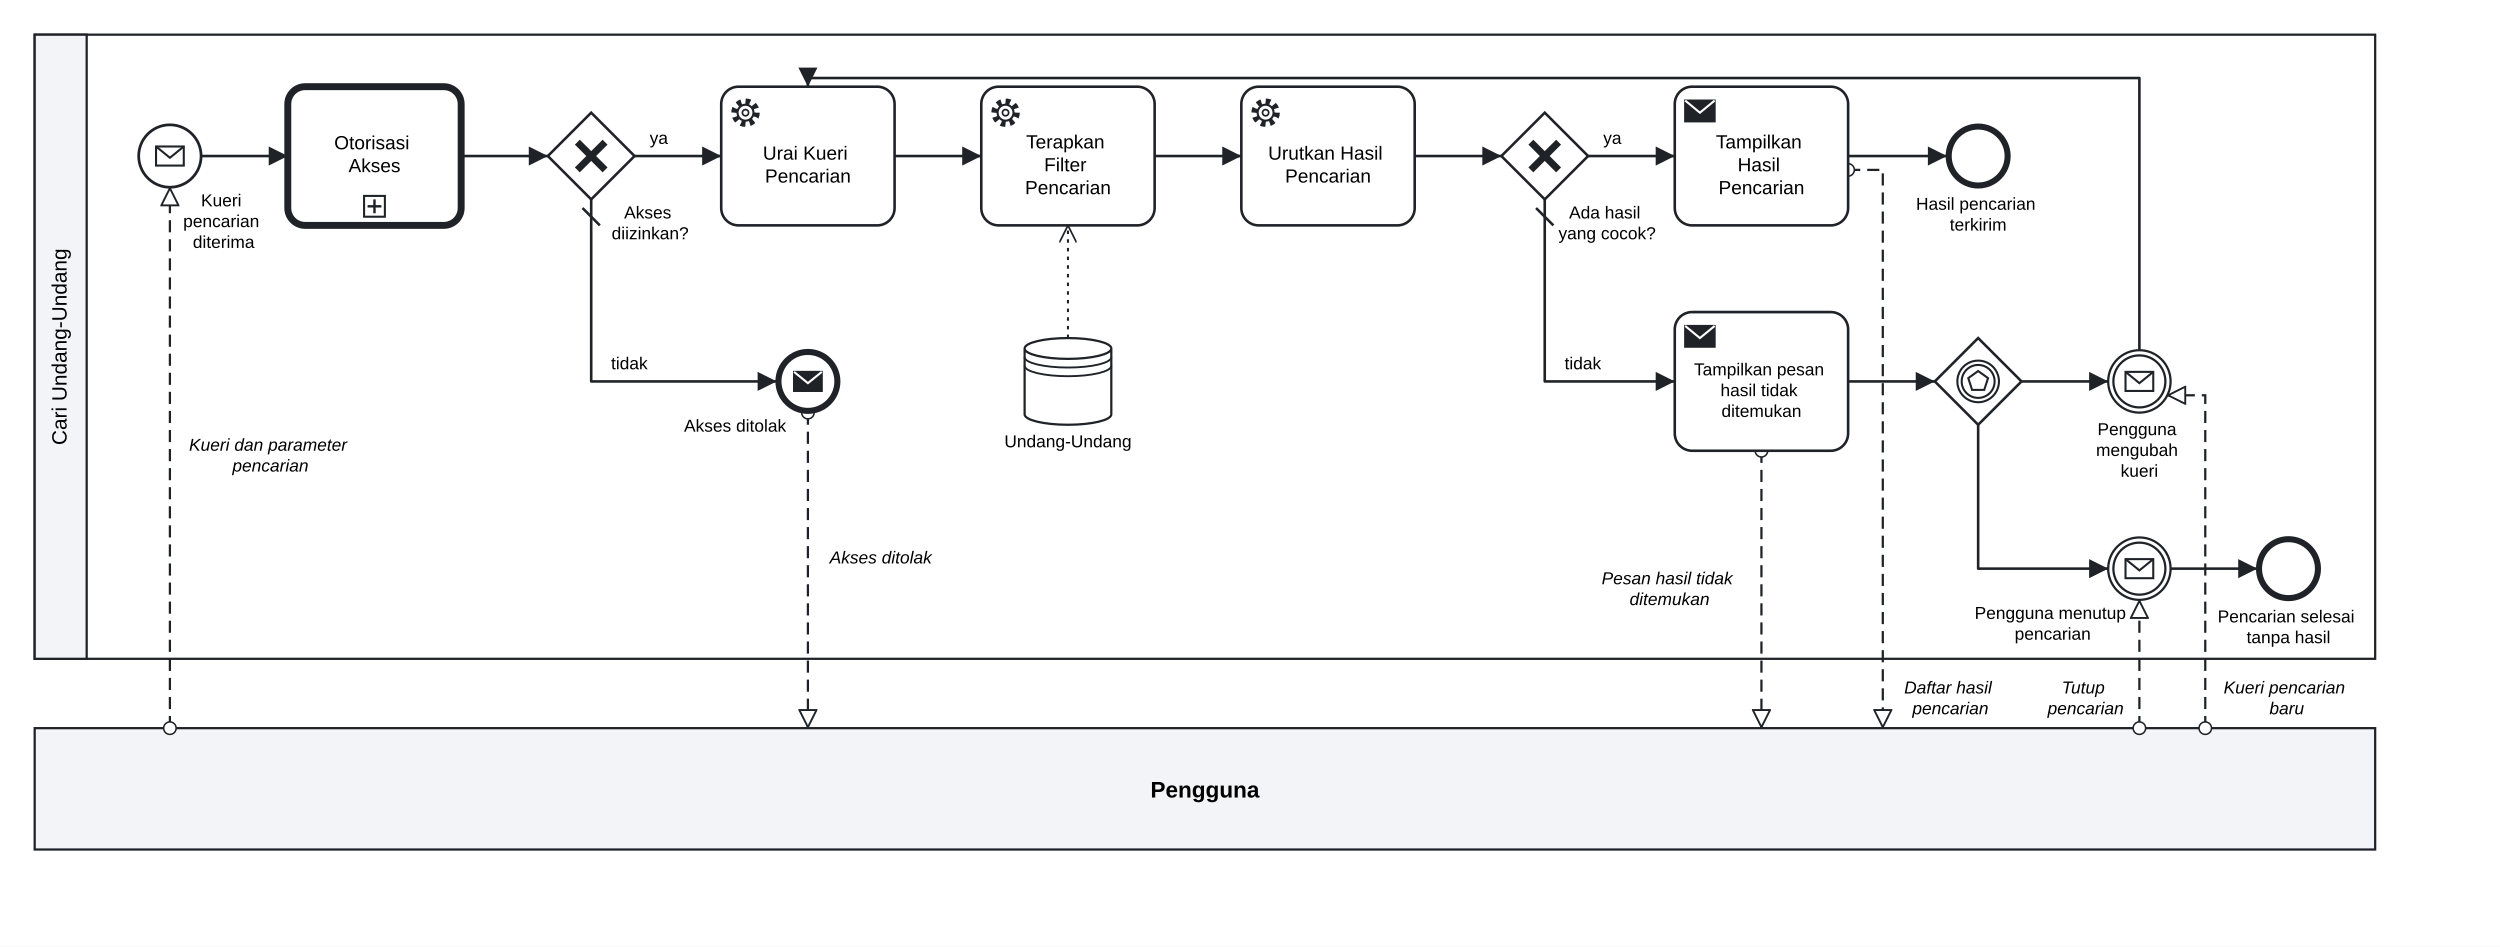
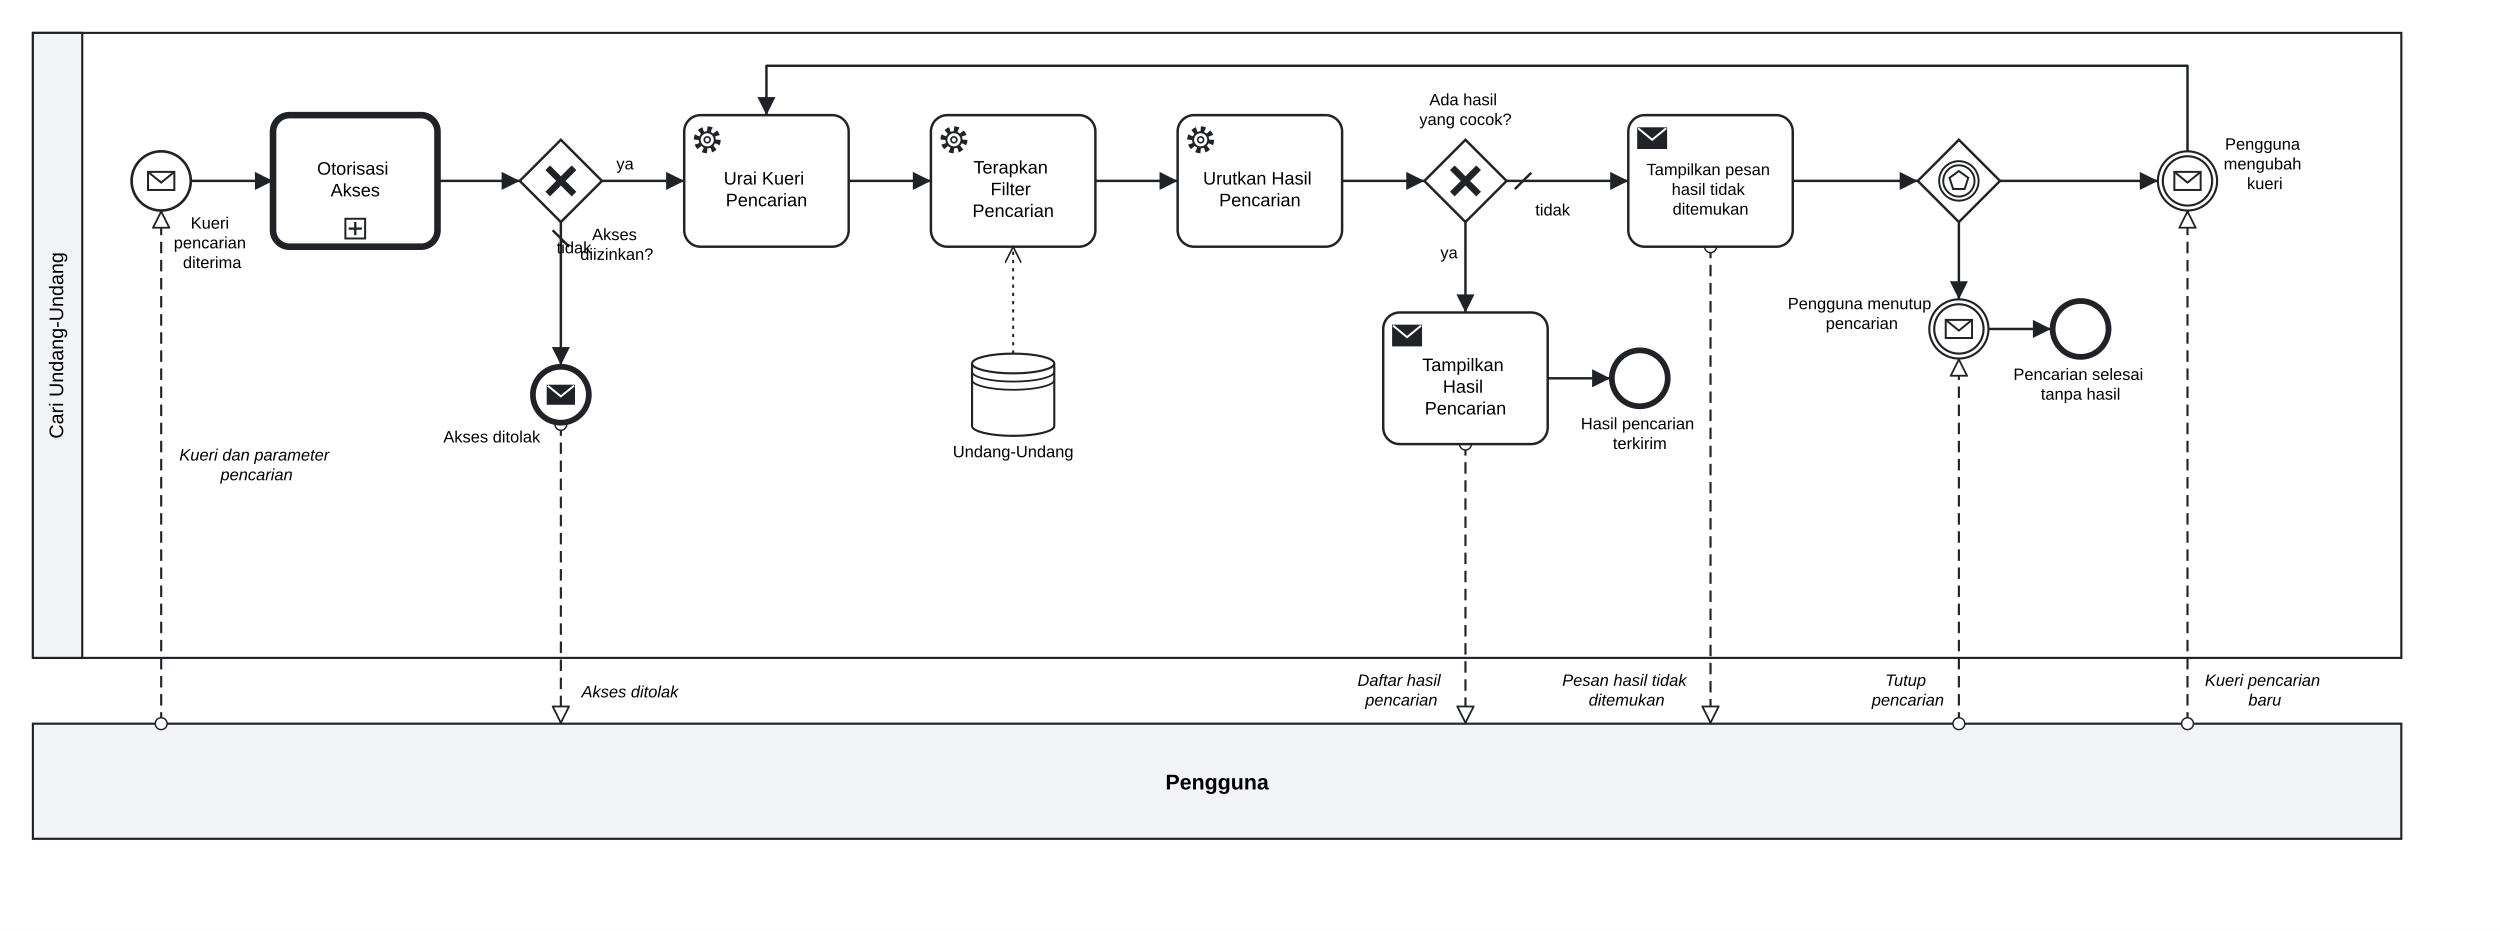
- <svg xmlns="http://www.w3.org/2000/svg" viewBox="-20 -20 1442 546" width="1442" height="546" font-family="Arial, Helvetica, sans-serif" role="img" aria-labelledby="tok-title tok-desc">
+ <svg xmlns="http://www.w3.org/2000/svg" viewBox="140 60 1520 566" width="1520" height="566" font-family="Arial, Helvetica, sans-serif" role="img" aria-labelledby="tok-title tok-desc">
  <defs>
    <marker id="seqEnd" viewBox="0 0 10 10" refX="10" refY="5" markerUnits="userSpaceOnUse" markerWidth="11" markerHeight="11" orient="auto">
      <path d="M0,0 L10,5 L0,10 z" fill="#1f2328" />
    </marker>
    <marker id="msgEnd" viewBox="0 0 10 10" refX="10" refY="5" markerUnits="userSpaceOnUse" markerWidth="11" markerHeight="11" orient="auto">
      <path d="M0.5,0.5 L9.5,5 L0.5,9.5 z" fill="#fff" stroke="#1f2328" />
    </marker>
    <marker id="msgStart" viewBox="0 0 10 10" refX="5" refY="5" markerUnits="userSpaceOnUse" markerWidth="9" markerHeight="9">
      <circle cx="5" cy="5" r="4" fill="#fff" stroke="#1f2328" />
    </marker>
    <marker id="assocEnd" viewBox="0 0 10 10" refX="10" refY="5" markerUnits="userSpaceOnUse" markerWidth="10" markerHeight="10" orient="auto">
      <path d="M0,0 L10,5 L0,10" fill="none" stroke="#1f2328" />
    </marker>
  </defs>
-   <rect x="-20" y="-20" width="1442" height="546" fill="#fff" />
-   <rect x="0.0" y="0.0" width="1350.0" height="360.0" fill="#fff" stroke="#1f2328" stroke-width="1.3" />
-   <rect x="0.0" y="0.0" width="30" height="360.0" fill="#f2f4f7" stroke="#1f2328" stroke-width="1.3" />
-   <g transform="rotate(-90 15.0 180.0)">
-     <text x="15.0" y="180.0" font-size="12" text-anchor="middle" dominant-baseline="middle" transform="translate(0 0.0)">Cari Undang-Undang</text>
+   <rect x="140" y="60" width="1520" height="566" fill="#fff" />
+   <rect x="160.0" y="80.0" width="1440.0" height="380.0" fill="#fff" stroke="#1f2328" stroke-width="1.3" />
+   <rect x="160.0" y="80.0" width="30" height="380.0" fill="#f2f4f7" stroke="#1f2328" stroke-width="1.3" />
+   <g transform="rotate(-90 175.0 270.0)">
+     <text x="175.0" y="270.0" font-size="12" text-anchor="middle" dominant-baseline="middle" transform="translate(0 0.0)">Cari Undang-Undang</text>
  </g>
-   <rect x="0.0" y="400.0" width="1350.0" height="70.0" fill="#f2f4f7" stroke="#1f2328" stroke-width="1.3" />
-   <text x="675.0" y="440.0" font-size="13" text-anchor="middle" font-weight="bold">
-     <tspan x="675.0" dy="0.0">Pengguna</tspan>
+   <rect x="160.0" y="500.0" width="1440.0" height="70.0" fill="#f2f4f7" stroke="#1f2328" stroke-width="1.3" />
+   <text x="880.0" y="540.0" font-size="13" text-anchor="middle" font-weight="bold">
+     <tspan x="880.0" dy="0.0">Pengguna</tspan>
  </text>
-   <polyline points="78.0,400.0 78.0,88.0" fill="none" stroke="#1f2328" stroke-width="1.3" stroke-dasharray="7 4" marker-start="url(#msgStart)" marker-end="url(#msgEnd)" />
-   <polyline points="446.0,218.0 446.0,400.0" fill="none" stroke="#1f2328" stroke-width="1.3" stroke-dasharray="7 4" marker-start="url(#msgStart)" marker-end="url(#msgEnd)" />
-   <polyline points="1046.0,78.0 1066.0,78.0 1066.0,400.0" fill="none" stroke="#1f2328" stroke-width="1.3" stroke-dasharray="7 4" marker-start="url(#msgStart)" marker-end="url(#msgEnd)" />
-   <polyline points="996.0,240.0 996.0,400.0" fill="none" stroke="#1f2328" stroke-width="1.3" stroke-dasharray="7 4" marker-start="url(#msgStart)" marker-end="url(#msgEnd)" />
-   <polyline points="1252.0,400.0 1252.0,208.0 1230.0,208.0" fill="none" stroke="#1f2328" stroke-width="1.3" stroke-dasharray="7 4" marker-start="url(#msgStart)" marker-end="url(#msgEnd)" />
-   <polyline points="1214.0,400.0 1214.0,326.0" fill="none" stroke="#1f2328" stroke-width="1.3" stroke-dasharray="7 4" marker-start="url(#msgStart)" marker-end="url(#msgEnd)" />
-   <polyline points="596.0,175.0 596.0,110.0" fill="none" stroke="#1f2328" stroke-width="1.2" stroke-dasharray="2 3" marker-end="url(#assocEnd)" />
-   <polyline points="96.0,70.0 146.0,70.0" fill="none" stroke="#1f2328" stroke-width="1.5" stroke-linejoin="round" marker-end="url(#seqEnd)" />
-   <polyline points="246.0,70.0 296.0,70.0" fill="none" stroke="#1f2328" stroke-width="1.5" stroke-linejoin="round" marker-end="url(#seqEnd)" />
-   <polyline points="346.0,70.0 396.0,70.0" fill="none" stroke="#1f2328" stroke-width="1.5" stroke-linejoin="round" marker-end="url(#seqEnd)" />
-   <polyline points="321.0,95.0 321.0,200.0 428.0,200.0" fill="none" stroke="#1f2328" stroke-width="1.5" stroke-linejoin="round" marker-end="url(#seqEnd)" />
-   <line x1="316.0" y1="100.0" x2="326.0" y2="110.0" stroke="#1f2328" stroke-width="1.5" />
-   <polyline points="496.0,70.0 546.0,70.0" fill="none" stroke="#1f2328" stroke-width="1.5" stroke-linejoin="round" marker-end="url(#seqEnd)" />
-   <polyline points="646.0,70.0 696.0,70.0" fill="none" stroke="#1f2328" stroke-width="1.5" stroke-linejoin="round" marker-end="url(#seqEnd)" />
-   <polyline points="796.0,70.0 846.0,70.0" fill="none" stroke="#1f2328" stroke-width="1.5" stroke-linejoin="round" marker-end="url(#seqEnd)" />
-   <polyline points="896.0,70.0 946.0,70.0" fill="none" stroke="#1f2328" stroke-width="1.5" stroke-linejoin="round" marker-end="url(#seqEnd)" />
-   <polyline points="871.0,95.0 871.0,200.0 946.0,200.0" fill="none" stroke="#1f2328" stroke-width="1.5" stroke-linejoin="round" marker-end="url(#seqEnd)" />
-   <line x1="866.0" y1="100.0" x2="876.0" y2="110.0" stroke="#1f2328" stroke-width="1.5" />
-   <polyline points="1046.0,70.0 1103.0,70.0" fill="none" stroke="#1f2328" stroke-width="1.5" stroke-linejoin="round" marker-end="url(#seqEnd)" />
-   <polyline points="1046.0,200.0 1096.0,200.0" fill="none" stroke="#1f2328" stroke-width="1.5" stroke-linejoin="round" marker-end="url(#seqEnd)" />
-   <polyline points="1146.0,200.0 1196.0,200.0" fill="none" stroke="#1f2328" stroke-width="1.5" stroke-linejoin="round" marker-end="url(#seqEnd)" />
-   <polyline points="1121.0,225.0 1121.0,308.0 1196.0,308.0" fill="none" stroke="#1f2328" stroke-width="1.5" stroke-linejoin="round" marker-end="url(#seqEnd)" />
-   <polyline points="1214.0,182.0 1214.0,25.0 446.0,25.0 446.0,30.0" fill="none" stroke="#1f2328" stroke-width="1.5" stroke-linejoin="round" marker-end="url(#seqEnd)" />
-   <polyline points="1232.0,308.0 1282.0,308.0" fill="none" stroke="#1f2328" stroke-width="1.5" stroke-linejoin="round" marker-end="url(#seqEnd)" />
-   <circle cx="78.0" cy="70.0" r="18" fill="#fff" stroke="#1f2328" stroke-width="1.6" />
-   <rect x="70.0" y="64.5" width="16" height="11" fill="#fff" stroke="#1f2328" stroke-width="1.2" />
-   <polyline points="70.0,64.5 78.0,71.0 86.0,64.5" fill="none" stroke="#1f2328" stroke-width="1.2" />
-   <rect x="146.0" y="30.0" width="100.0" height="80.0" rx="10" fill="#fff" stroke="#1f2328" stroke-width="4" />
-   <text x="196.0" y="66.1" font-size="11" text-anchor="middle">
-     <tspan x="196.0" dy="0.0">Otorisasi</tspan>
-     <tspan x="196.0" dy="13.2">Akses</tspan>
+   <polyline points="238.0,500.0 238.0,188.0" fill="none" stroke="#1f2328" stroke-width="1.3" stroke-dasharray="7 4" marker-start="url(#msgStart)" marker-end="url(#msgEnd)" />
+   <polyline points="481.0,318.0 481.0,500.0" fill="none" stroke="#1f2328" stroke-width="1.3" stroke-dasharray="7 4" marker-start="url(#msgStart)" marker-end="url(#msgEnd)" />
+   <polyline points="1031.0,330.0 1031.0,500.0" fill="none" stroke="#1f2328" stroke-width="1.3" stroke-dasharray="7 4" marker-start="url(#msgStart)" marker-end="url(#msgEnd)" />
+   <polyline points="1180.0,210.0 1180.0,500.0" fill="none" stroke="#1f2328" stroke-width="1.3" stroke-dasharray="7 4" marker-start="url(#msgStart)" marker-end="url(#msgEnd)" />
+   <polyline points="1470.0,500.0 1470.0,188.0" fill="none" stroke="#1f2328" stroke-width="1.3" stroke-dasharray="7 4" marker-start="url(#msgStart)" marker-end="url(#msgEnd)" />
+   <polyline points="1331.0,500.0 1331.0,278.0" fill="none" stroke="#1f2328" stroke-width="1.3" stroke-dasharray="7 4" marker-start="url(#msgStart)" marker-end="url(#msgEnd)" />
+   <polyline points="756.0,275.0 756.0,210.0" fill="none" stroke="#1f2328" stroke-width="1.2" stroke-dasharray="2 3" marker-end="url(#assocEnd)" />
+   <polyline points="256.0,170.0 306.0,170.0" fill="none" stroke="#1f2328" stroke-width="1.5" stroke-linejoin="round" marker-end="url(#seqEnd)" />
+   <polyline points="406.0,170.0 456.0,170.0" fill="none" stroke="#1f2328" stroke-width="1.5" stroke-linejoin="round" marker-end="url(#seqEnd)" />
+   <polyline points="506.0,170.0 556.0,170.0" fill="none" stroke="#1f2328" stroke-width="1.5" stroke-linejoin="round" marker-end="url(#seqEnd)" />
+   <polyline points="481.0,195.0 481.0,282.0" fill="none" stroke="#1f2328" stroke-width="1.5" stroke-linejoin="round" marker-end="url(#seqEnd)" />
+   <line x1="476.0" y1="200.0" x2="486.0" y2="210.0" stroke="#1f2328" stroke-width="1.5" />
+   <polyline points="1470.0,152.0 1470.0,100.0 606.0,100.0 606.0,130.0" fill="none" stroke="#1f2328" stroke-width="1.5" stroke-linejoin="round" marker-end="url(#seqEnd)" />
+   <polyline points="656.0,170.0 706.0,170.0" fill="none" stroke="#1f2328" stroke-width="1.5" stroke-linejoin="round" marker-end="url(#seqEnd)" />
+   <polyline points="806.0,170.0 856.0,170.0" fill="none" stroke="#1f2328" stroke-width="1.5" stroke-linejoin="round" marker-end="url(#seqEnd)" />
+   <polyline points="956.0,170.0 1006.0,170.0" fill="none" stroke="#1f2328" stroke-width="1.5" stroke-linejoin="round" marker-end="url(#seqEnd)" />
+   <polyline points="1031.0,195.0 1031.0,250.0" fill="none" stroke="#1f2328" stroke-width="1.5" stroke-linejoin="round" marker-end="url(#seqEnd)" />
+   <polyline points="1056.0,170.0 1130.0,170.0" fill="none" stroke="#1f2328" stroke-width="1.5" stroke-linejoin="round" marker-end="url(#seqEnd)" />
+   <line x1="1061.0" y1="175.0" x2="1071.0" y2="165.0" stroke="#1f2328" stroke-width="1.5" />
+   <polyline points="1230.0,170.0 1306.0,170.0" fill="none" stroke="#1f2328" stroke-width="1.5" stroke-linejoin="round" marker-end="url(#seqEnd)" />
+   <polyline points="1081.0,290.0 1119.0,290.0" fill="none" stroke="#1f2328" stroke-width="1.5" stroke-linejoin="round" marker-end="url(#seqEnd)" />
+   <polyline points="1331.0,195.0 1331.0,242.0" fill="none" stroke="#1f2328" stroke-width="1.5" stroke-linejoin="round" marker-end="url(#seqEnd)" />
+   <polyline points="1349.0,260.0 1387.0,260.0" fill="none" stroke="#1f2328" stroke-width="1.5" stroke-linejoin="round" marker-end="url(#seqEnd)" />
+   <polyline points="1356.0,170.0 1452.0,170.0" fill="none" stroke="#1f2328" stroke-width="1.5" stroke-linejoin="round" marker-end="url(#seqEnd)" />
+   <circle cx="238.0" cy="170.0" r="18" fill="#fff" stroke="#1f2328" stroke-width="1.6" />
+   <rect x="230.0" y="164.5" width="16" height="11" fill="#fff" stroke="#1f2328" stroke-width="1.2" />
+   <polyline points="230.0,164.5 238.0,171.0 246.0,164.5" fill="none" stroke="#1f2328" stroke-width="1.2" />
+   <rect x="306.0" y="130.0" width="100.0" height="80.0" rx="10" fill="#fff" stroke="#1f2328" stroke-width="4" />
+   <text x="356.0" y="166.2" font-size="11" text-anchor="middle">
+     <tspan x="356.0" dy="0.0">Otorisasi</tspan>
+     <tspan x="356.0" dy="13.2">Akses</tspan>
  </text>
-   <rect x="190.0" y="93.0" width="12" height="12" fill="#fff" stroke="#1f2328" stroke-width="1.2" />
-   <path d="M192.0,99.0 h8 M196.0,95.0 v8" stroke="#1f2328" stroke-width="1.4" />
-   <polygon points="321.0,45.0 346.0,70.0 321.0,95.0 296.0,70.0" fill="#fff" stroke="#1f2328" stroke-width="1.5" />
-   <path d="M313.0,62.0 L329.0,78.0 M329.0,62.0 L313.0,78.0" stroke="#1f2328" stroke-width="4" />
-   <circle cx="446.0" cy="200.0" r="17" fill="#fff" stroke="#1f2328" stroke-width="3.5" />
-   <rect x="438.0" y="194.5" width="16" height="11" fill="#1f2328" stroke="#1f2328" stroke-width="1.2" />
-   <polyline points="438.0,194.5 446.0,201.0 454.0,194.5" fill="none" stroke="#fff" stroke-width="1.2" />
-   <rect x="396.0" y="30.0" width="100.0" height="80.0" rx="10" fill="#fff" stroke="#1f2328" stroke-width="1.5" />
-   <circle cx="410.0" cy="45.0" r="6.5" fill="none" stroke="#1f2328" stroke-width="3.4" stroke-dasharray="2.6 2.5" />
-   <circle cx="410.0" cy="45.0" r="4.6" fill="#fff" stroke="#1f2328" stroke-width="1.2" />
-   <circle cx="410.0" cy="45.0" r="1.8" fill="none" stroke="#1f2328" stroke-width="1" />
-   <text x="446.0" y="72.1" font-size="11" text-anchor="middle">
-     <tspan x="446.0" dy="0.0">Urai Kueri</tspan>
-     <tspan x="446.0" dy="13.2">Pencarian</tspan>
+   <rect x="350.0" y="193.0" width="12" height="12" fill="#fff" stroke="#1f2328" stroke-width="1.2" />
+   <path d="M352.0,199.0 h8 M356.0,195.0 v8" stroke="#1f2328" stroke-width="1.4" />
+   <polygon points="481.0,145.0 506.0,170.0 481.0,195.0 456.0,170.0" fill="#fff" stroke="#1f2328" stroke-width="1.5" />
+   <path d="M473.0,162.0 L489.0,178.0 M489.0,162.0 L473.0,178.0" stroke="#1f2328" stroke-width="4" />
+   <rect x="556.0" y="130.0" width="100.0" height="80.0" rx="10" fill="#fff" stroke="#1f2328" stroke-width="1.5" />
+   <circle cx="570.0" cy="145.0" r="6.5" fill="none" stroke="#1f2328" stroke-width="3.4" stroke-dasharray="2.6 2.5" />
+   <circle cx="570.0" cy="145.0" r="4.6" fill="#fff" stroke="#1f2328" stroke-width="1.2" />
+   <circle cx="570.0" cy="145.0" r="1.8" fill="none" stroke="#1f2328" stroke-width="1" />
+   <text x="606.0" y="172.2" font-size="11" text-anchor="middle">
+     <tspan x="606.0" dy="0.0">Urai Kueri</tspan>
+     <tspan x="606.0" dy="13.2">Pencarian</tspan>
  </text>
-   <rect x="546.0" y="30.0" width="100.0" height="80.0" rx="10" fill="#fff" stroke="#1f2328" stroke-width="1.5" />
-   <circle cx="560.0" cy="45.0" r="6.5" fill="none" stroke="#1f2328" stroke-width="3.4" stroke-dasharray="2.6 2.5" />
-   <circle cx="560.0" cy="45.0" r="4.6" fill="#fff" stroke="#1f2328" stroke-width="1.2" />
-   <circle cx="560.0" cy="45.0" r="1.8" fill="none" stroke="#1f2328" stroke-width="1" />
-   <text x="596.0" y="65.6" font-size="11" text-anchor="middle">
-     <tspan x="596.0" dy="0.0">Terapkan</tspan>
-     <tspan x="596.0" dy="13.2">Filter</tspan>
-     <tspan x="596.0" dy="13.2">Pencarian</tspan>
+   <rect x="706.0" y="130.0" width="100.0" height="80.0" rx="10" fill="#fff" stroke="#1f2328" stroke-width="1.5" />
+   <circle cx="720.0" cy="145.0" r="6.5" fill="none" stroke="#1f2328" stroke-width="3.4" stroke-dasharray="2.6 2.5" />
+   <circle cx="720.0" cy="145.0" r="4.6" fill="#fff" stroke="#1f2328" stroke-width="1.2" />
+   <circle cx="720.0" cy="145.0" r="1.8" fill="none" stroke="#1f2328" stroke-width="1" />
+   <text x="756.0" y="165.5" font-size="11" text-anchor="middle">
+     <tspan x="756.0" dy="0.0">Terapkan</tspan>
+     <tspan x="756.0" dy="13.2">Filter</tspan>
+     <tspan x="756.0" dy="13.2">Pencarian</tspan>
  </text>
-   <rect x="696.0" y="30.0" width="100.0" height="80.0" rx="10" fill="#fff" stroke="#1f2328" stroke-width="1.5" />
-   <circle cx="710.0" cy="45.0" r="6.5" fill="none" stroke="#1f2328" stroke-width="3.4" stroke-dasharray="2.6 2.5" />
-   <circle cx="710.0" cy="45.0" r="4.6" fill="#fff" stroke="#1f2328" stroke-width="1.2" />
-   <circle cx="710.0" cy="45.0" r="1.8" fill="none" stroke="#1f2328" stroke-width="1" />
-   <text x="746.0" y="72.1" font-size="11" text-anchor="middle">
-     <tspan x="746.0" dy="0.0">Urutkan Hasil</tspan>
-     <tspan x="746.0" dy="13.2">Pencarian</tspan>
+   <rect x="856.0" y="130.0" width="100.0" height="80.0" rx="10" fill="#fff" stroke="#1f2328" stroke-width="1.5" />
+   <circle cx="870.0" cy="145.0" r="6.5" fill="none" stroke="#1f2328" stroke-width="3.4" stroke-dasharray="2.6 2.5" />
+   <circle cx="870.0" cy="145.0" r="4.6" fill="#fff" stroke="#1f2328" stroke-width="1.2" />
+   <circle cx="870.0" cy="145.0" r="1.8" fill="none" stroke="#1f2328" stroke-width="1" />
+   <text x="906.0" y="172.2" font-size="11" text-anchor="middle">
+     <tspan x="906.0" dy="0.0">Urutkan Hasil</tspan>
+     <tspan x="906.0" dy="13.2">Pencarian</tspan>
  </text>
-   <polygon points="871.0,45.0 896.0,70.0 871.0,95.0 846.0,70.0" fill="#fff" stroke="#1f2328" stroke-width="1.5" />
-   <path d="M863.0,62.0 L879.0,78.0 M879.0,62.0 L863.0,78.0" stroke="#1f2328" stroke-width="4" />
-   <rect x="946.0" y="30.0" width="100.0" height="80.0" rx="10" fill="#fff" stroke="#1f2328" stroke-width="1.5" />
-   <rect x="952.0" y="38.0" width="17" height="12" fill="#1f2328" stroke="#1f2328" stroke-width="1.2" />
-   <polyline points="952.0,38.0 960.5,45.0 969.0,38.0" fill="none" stroke="#fff" stroke-width="1.2" />
-   <text x="996.0" y="65.6" font-size="11" text-anchor="middle">
-     <tspan x="996.0" dy="0.0">Tampilkan</tspan>
-     <tspan x="996.0" dy="13.2">Hasil</tspan>
-     <tspan x="996.0" dy="13.2">Pencarian</tspan>
+   <polygon points="1031.0,145.0 1056.0,170.0 1031.0,195.0 1006.0,170.0" fill="#fff" stroke="#1f2328" stroke-width="1.5" />
+   <path d="M1023.0,162.0 L1039.0,178.0 M1039.0,162.0 L1023.0,178.0" stroke="#1f2328" stroke-width="4" />
+   <circle cx="481.0" cy="300.0" r="17" fill="#fff" stroke="#1f2328" stroke-width="3.5" />
+   <rect x="473.0" y="294.5" width="16" height="11" fill="#1f2328" stroke="#1f2328" stroke-width="1.2" />
+   <polyline points="473.0,294.5 481.0,301.0 489.0,294.5" fill="none" stroke="#fff" stroke-width="1.2" />
+   <rect x="1130.0" y="130.0" width="100.0" height="80.0" rx="10" fill="#fff" stroke="#1f2328" stroke-width="1.5" />
+   <rect x="1136.0" y="138.0" width="17" height="12" fill="#1f2328" stroke="#1f2328" stroke-width="1.2" />
+   <polyline points="1136.0,138.0 1144.5,145.0 1153.0,138.0" fill="none" stroke="#fff" stroke-width="1.2" />
+   <text x="1180.0" y="166.5" font-size="10" text-anchor="middle">
+     <tspan x="1180.0" dy="0.0">Tampilkan pesan</tspan>
+     <tspan x="1180.0" dy="12.0">hasil tidak</tspan>
+     <tspan x="1180.0" dy="12.0">ditemukan</tspan>
  </text>
-   <circle cx="1121.0" cy="70.0" r="17" fill="#fff" stroke="#1f2328" stroke-width="3.5" />
-   <rect x="946.0" y="160.0" width="100.0" height="80.0" rx="10" fill="#fff" stroke="#1f2328" stroke-width="1.5" />
-   <rect x="952.0" y="168.0" width="17" height="12" fill="#1f2328" stroke="#1f2328" stroke-width="1.2" />
-   <polyline points="952.0,168.0 960.5,175.0 969.0,168.0" fill="none" stroke="#fff" stroke-width="1.2" />
-   <text x="996.0" y="196.5" font-size="10" text-anchor="middle">
-     <tspan x="996.0" dy="0.0">Tampilkan pesan</tspan>
-     <tspan x="996.0" dy="12.0">hasil tidak</tspan>
-     <tspan x="996.0" dy="12.0">ditemukan</tspan>
+   <rect x="981.0" y="250.0" width="100.0" height="80.0" rx="10" fill="#fff" stroke="#1f2328" stroke-width="1.5" />
+   <rect x="987.0" y="258.0" width="17" height="12" fill="#1f2328" stroke="#1f2328" stroke-width="1.2" />
+   <polyline points="987.0,258.0 995.5,265.0 1004.0,258.0" fill="none" stroke="#fff" stroke-width="1.2" />
+   <text x="1031.0" y="285.6" font-size="11" text-anchor="middle">
+     <tspan x="1031.0" dy="0.0">Tampilkan</tspan>
+     <tspan x="1031.0" dy="13.2">Hasil</tspan>
+     <tspan x="1031.0" dy="13.2">Pencarian</tspan>
  </text>
-   <polygon points="1121.0,175.0 1146.0,200.0 1121.0,225.0 1096.0,200.0" fill="#fff" stroke="#1f2328" stroke-width="1.5" />
-   <circle cx="1121.0" cy="200.0" r="12" fill="none" stroke="#1f2328" stroke-width="1.2" />
-   <circle cx="1121.0" cy="200.0" r="9.5" fill="none" stroke="#1f2328" stroke-width="1.2" />
-   <polygon points="1121.0,194.0 1126.7,198.1 1124.5,204.9 1117.5,204.9 1115.3,198.1" fill="none" stroke="#1f2328" stroke-width="1.2" />
-   <circle cx="1214.0" cy="200.0" r="18" fill="#fff" stroke="#1f2328" stroke-width="1.3" />
-   <circle cx="1214.0" cy="200.0" r="15" fill="none" stroke="#1f2328" stroke-width="1.3" />
-   <rect x="1206.0" y="194.5" width="16" height="11" fill="#fff" stroke="#1f2328" stroke-width="1.2" />
-   <polyline points="1206.0,194.5 1214.0,201.0 1222.0,194.5" fill="none" stroke="#1f2328" stroke-width="1.2" />
-   <circle cx="1214.0" cy="308.0" r="18" fill="#fff" stroke="#1f2328" stroke-width="1.3" />
-   <circle cx="1214.0" cy="308.0" r="15" fill="none" stroke="#1f2328" stroke-width="1.3" />
-   <rect x="1206.0" y="302.5" width="16" height="11" fill="#fff" stroke="#1f2328" stroke-width="1.2" />
-   <polyline points="1206.0,302.5 1214.0,309.0 1222.0,302.5" fill="none" stroke="#1f2328" stroke-width="1.2" />
-   <circle cx="1300.0" cy="308.0" r="17" fill="#fff" stroke="#1f2328" stroke-width="3.5" />
-   <path d="M571.0,181.0 a25.0,6 0 0 0 50.0,0 a25.0,6 0 0 0 -50.0,0 v38.0 a25.0,6 0 0 0 50.0,0 v-38.0" fill="#fff" stroke="#1f2328" stroke-width="1.3" />
-   <path d="M571.0,186.0 a25.0,6 0 0 0 50.0,0 M571.0,191.0 a25.0,6 0 0 0 50.0,0" fill="none" stroke="#1f2328" stroke-width="1.1" />
-   <text x="136.0" y="240.0" font-size="10" text-anchor="middle" font-style="italic">
-     <tspan x="136.0" dy="0.0">Kueri dan parameter</tspan>
-     <tspan x="136.0" dy="12.0">pencarian</tspan>
+   <circle cx="1137.0" cy="290.0" r="17" fill="#fff" stroke="#1f2328" stroke-width="3.5" />
+   <circle cx="1331.0" cy="260.0" r="18" fill="#fff" stroke="#1f2328" stroke-width="1.3" />
+   <circle cx="1331.0" cy="260.0" r="15" fill="none" stroke="#1f2328" stroke-width="1.3" />
+   <rect x="1323.0" y="254.5" width="16" height="11" fill="#fff" stroke="#1f2328" stroke-width="1.2" />
+   <polyline points="1323.0,254.5 1331.0,261.0 1339.0,254.5" fill="none" stroke="#1f2328" stroke-width="1.2" />
+   <polygon points="1331.0,145.0 1356.0,170.0 1331.0,195.0 1306.0,170.0" fill="#fff" stroke="#1f2328" stroke-width="1.5" />
+   <circle cx="1331.0" cy="170.0" r="12" fill="none" stroke="#1f2328" stroke-width="1.2" />
+   <circle cx="1331.0" cy="170.0" r="9.5" fill="none" stroke="#1f2328" stroke-width="1.2" />
+   <polygon points="1331.0,164.0 1336.7,168.1 1334.5,174.9 1327.5,174.9 1325.3,168.1" fill="none" stroke="#1f2328" stroke-width="1.2" />
+   <circle cx="1470.0" cy="170.0" r="18" fill="#fff" stroke="#1f2328" stroke-width="1.3" />
+   <circle cx="1470.0" cy="170.0" r="15" fill="none" stroke="#1f2328" stroke-width="1.3" />
+   <rect x="1462.0" y="164.5" width="16" height="11" fill="#fff" stroke="#1f2328" stroke-width="1.2" />
+   <polyline points="1462.0,164.5 1470.0,171.0 1478.0,164.5" fill="none" stroke="#1f2328" stroke-width="1.2" />
+   <circle cx="1405.0" cy="260.0" r="17" fill="#fff" stroke="#1f2328" stroke-width="3.5" />
+   <path d="M731.0,281.0 a25.0,6 0 0 0 50.0,0 a25.0,6 0 0 0 -50.0,0 v38.0 a25.0,6 0 0 0 50.0,0 v-38.0" fill="#fff" stroke="#1f2328" stroke-width="1.3" />
+   <path d="M731.0,286.0 a25.0,6 0 0 0 50.0,0 M731.0,291.0 a25.0,6 0 0 0 50.0,0" fill="none" stroke="#1f2328" stroke-width="1.1" />
+   <text x="296.0" y="340.0" font-size="10" text-anchor="middle" font-style="italic">
+     <tspan x="296.0" dy="0.0">Kueri dan parameter</tspan>
+     <tspan x="296.0" dy="12.0">pencarian</tspan>
  </text>
-   <text x="488.0" y="305.0" font-size="10" text-anchor="middle" font-style="italic">
-     <tspan x="488.0" dy="0.0">Akses ditolak</tspan>
+   <text x="523.0" y="484.0" font-size="10" text-anchor="middle" font-style="italic">
+     <tspan x="523.0" dy="0.0">Akses ditolak</tspan>
  </text>
-   <text x="1105.0" y="380.0" font-size="10" text-anchor="middle" font-style="italic">
-     <tspan x="1105.0" dy="0.0">Daftar hasil</tspan>
-     <tspan x="1105.0" dy="12.0">pencarian</tspan>
+   <text x="992.0" y="477.0" font-size="10" text-anchor="middle" font-style="italic">
+     <tspan x="992.0" dy="0.0">Daftar hasil</tspan>
+     <tspan x="992.0" dy="12.0">pencarian</tspan>
  </text>
-   <text x="943.0" y="317.0" font-size="10" text-anchor="middle" font-style="italic">
-     <tspan x="943.0" dy="0.0">Pesan hasil tidak</tspan>
-     <tspan x="943.0" dy="12.0">ditemukan</tspan>
+   <text x="1129.0" y="477.0" font-size="10" text-anchor="middle" font-style="italic">
+     <tspan x="1129.0" dy="0.0">Pesan hasil tidak</tspan>
+     <tspan x="1129.0" dy="12.0">ditemukan</tspan>
  </text>
-   <text x="1299.0" y="380.0" font-size="10" text-anchor="middle" font-style="italic">
-     <tspan x="1299.0" dy="0.0">Kueri pencarian</tspan>
-     <tspan x="1299.0" dy="12.0">baru</tspan>
+   <text x="1517.0" y="477.0" font-size="10" text-anchor="middle" font-style="italic">
+     <tspan x="1517.0" dy="0.0">Kueri pencarian</tspan>
+     <tspan x="1517.0" dy="12.0">baru</tspan>
  </text>
-   <text x="1183.0" y="380.0" font-size="10" text-anchor="middle" font-style="italic">
-     <tspan x="1183.0" dy="0.0">Tutup</tspan>
-     <tspan x="1183.0" dy="12.0">pencarian</tspan>
+   <text x="1300.0" y="477.0" font-size="10" text-anchor="middle" font-style="italic">
+     <tspan x="1300.0" dy="0.0">Tutup</tspan>
+     <tspan x="1300.0" dy="12.0">pencarian</tspan>
  </text>
-   <text x="360.0" y="63.0" font-size="10" text-anchor="middle">
-     <tspan x="360.0" dy="0.0">ya</tspan>
+   <text x="520.0" y="163.0" font-size="10" text-anchor="middle">
+     <tspan x="520.0" dy="0.0">ya</tspan>
  </text>
-   <text x="343.0" y="193.0" font-size="10" text-anchor="middle">
-     <tspan x="343.0" dy="0.0">tidak</tspan>
+   <text x="489.0" y="214.0" font-size="10" text-anchor="middle">
+     <tspan x="489.0" dy="0.0">tidak</tspan>
  </text>
-   <text x="910.0" y="63.0" font-size="10" text-anchor="middle">
-     <tspan x="910.0" dy="0.0">ya</tspan>
+   <text x="1021.0" y="217.0" font-size="10" text-anchor="middle">
+     <tspan x="1021.0" dy="0.0">ya</tspan>
  </text>
-   <text x="893.0" y="193.0" font-size="10" text-anchor="middle">
-     <tspan x="893.0" dy="0.0">tidak</tspan>
+   <text x="1084.0" y="191.0" font-size="10" text-anchor="middle">
+     <tspan x="1084.0" dy="0.0">tidak</tspan>
  </text>
-   <text x="109.0" y="99.0" font-size="10" text-anchor="middle">
-     <tspan x="109.0" dy="0.0">Kueri</tspan>
-     <tspan x="109.0" dy="12.0">pencarian</tspan>
-     <tspan x="109.0" dy="12.0">diterima</tspan>
+   <text x="269.0" y="199.0" font-size="10" text-anchor="middle">
+     <tspan x="269.0" dy="0.0">Kueri</tspan>
+     <tspan x="269.0" dy="12.0">pencarian</tspan>
+     <tspan x="269.0" dy="12.0">diterima</tspan>
  </text>
-   <text x="355.0" y="106.0" font-size="10" text-anchor="middle">
-     <tspan x="355.0" dy="0.0">Akses</tspan>
-     <tspan x="355.0" dy="12.0">diizinkan?</tspan>
+   <text x="515.0" y="206.0" font-size="10" text-anchor="middle">
+     <tspan x="515.0" dy="0.0">Akses</tspan>
+     <tspan x="515.0" dy="12.0">diizinkan?</tspan>
  </text>
-   <text x="404.0" y="229.0" font-size="10" text-anchor="middle">
-     <tspan x="404.0" dy="0.0">Akses ditolak</tspan>
+   <text x="1031.0" y="124.0" font-size="10" text-anchor="middle">
+     <tspan x="1031.0" dy="0.0">Ada hasil</tspan>
+     <tspan x="1031.0" dy="12.0">yang cocok?</tspan>
  </text>
-   <text x="907.0" y="106.0" font-size="10" text-anchor="middle">
-     <tspan x="907.0" dy="0.0">Ada hasil</tspan>
-     <tspan x="907.0" dy="12.0">yang cocok?</tspan>
+   <text x="439.0" y="329.0" font-size="10" text-anchor="middle">
+     <tspan x="439.0" dy="0.0">Akses ditolak</tspan>
  </text>
-   <text x="1121.0" y="101.0" font-size="10" text-anchor="middle">
-     <tspan x="1121.0" dy="0.0">Hasil pencarian</tspan>
-     <tspan x="1121.0" dy="12.0">terkirim</tspan>
+   <text x="1137.0" y="321.0" font-size="10" text-anchor="middle">
+     <tspan x="1137.0" dy="0.0">Hasil pencarian</tspan>
+     <tspan x="1137.0" dy="12.0">terkirim</tspan>
  </text>
-   <text x="1214.0" y="231.0" font-size="10" text-anchor="middle">
-     <tspan x="1214.0" dy="0.0">Pengguna</tspan>
-     <tspan x="1214.0" dy="12.0">mengubah</tspan>
-     <tspan x="1214.0" dy="12.0">kueri</tspan>
+   <text x="1272.0" y="248.0" font-size="10" text-anchor="middle">
+     <tspan x="1272.0" dy="0.0">Pengguna menutup</tspan>
+     <tspan x="1272.0" dy="12.0">pencarian</tspan>
  </text>
-   <text x="1164.0" y="337.0" font-size="10" text-anchor="middle">
-     <tspan x="1164.0" dy="0.0">Pengguna menutup</tspan>
-     <tspan x="1164.0" dy="12.0">pencarian</tspan>
+   <text x="1517.0" y="151.0" font-size="10" text-anchor="middle">
+     <tspan x="1517.0" dy="0.0">Pengguna</tspan>
+     <tspan x="1517.0" dy="12.0">mengubah</tspan>
+     <tspan x="1517.0" dy="12.0">kueri</tspan>
  </text>
-   <text x="1300.0" y="339.0" font-size="10" text-anchor="middle">
-     <tspan x="1300.0" dy="0.0">Pencarian selesai</tspan>
-     <tspan x="1300.0" dy="12.0">tanpa hasil</tspan>
+   <text x="1405.0" y="291.0" font-size="10" text-anchor="middle">
+     <tspan x="1405.0" dy="0.0">Pencarian selesai</tspan>
+     <tspan x="1405.0" dy="12.0">tanpa hasil</tspan>
  </text>
-   <text x="596.0" y="238.0" font-size="10" text-anchor="middle">
-     <tspan x="596.0" dy="0.0">Undang-Undang</tspan>
+   <text x="756.0" y="338.0" font-size="10" text-anchor="middle">
+     <tspan x="756.0" dy="0.0">Undang-Undang</tspan>
  </text>
</svg>
